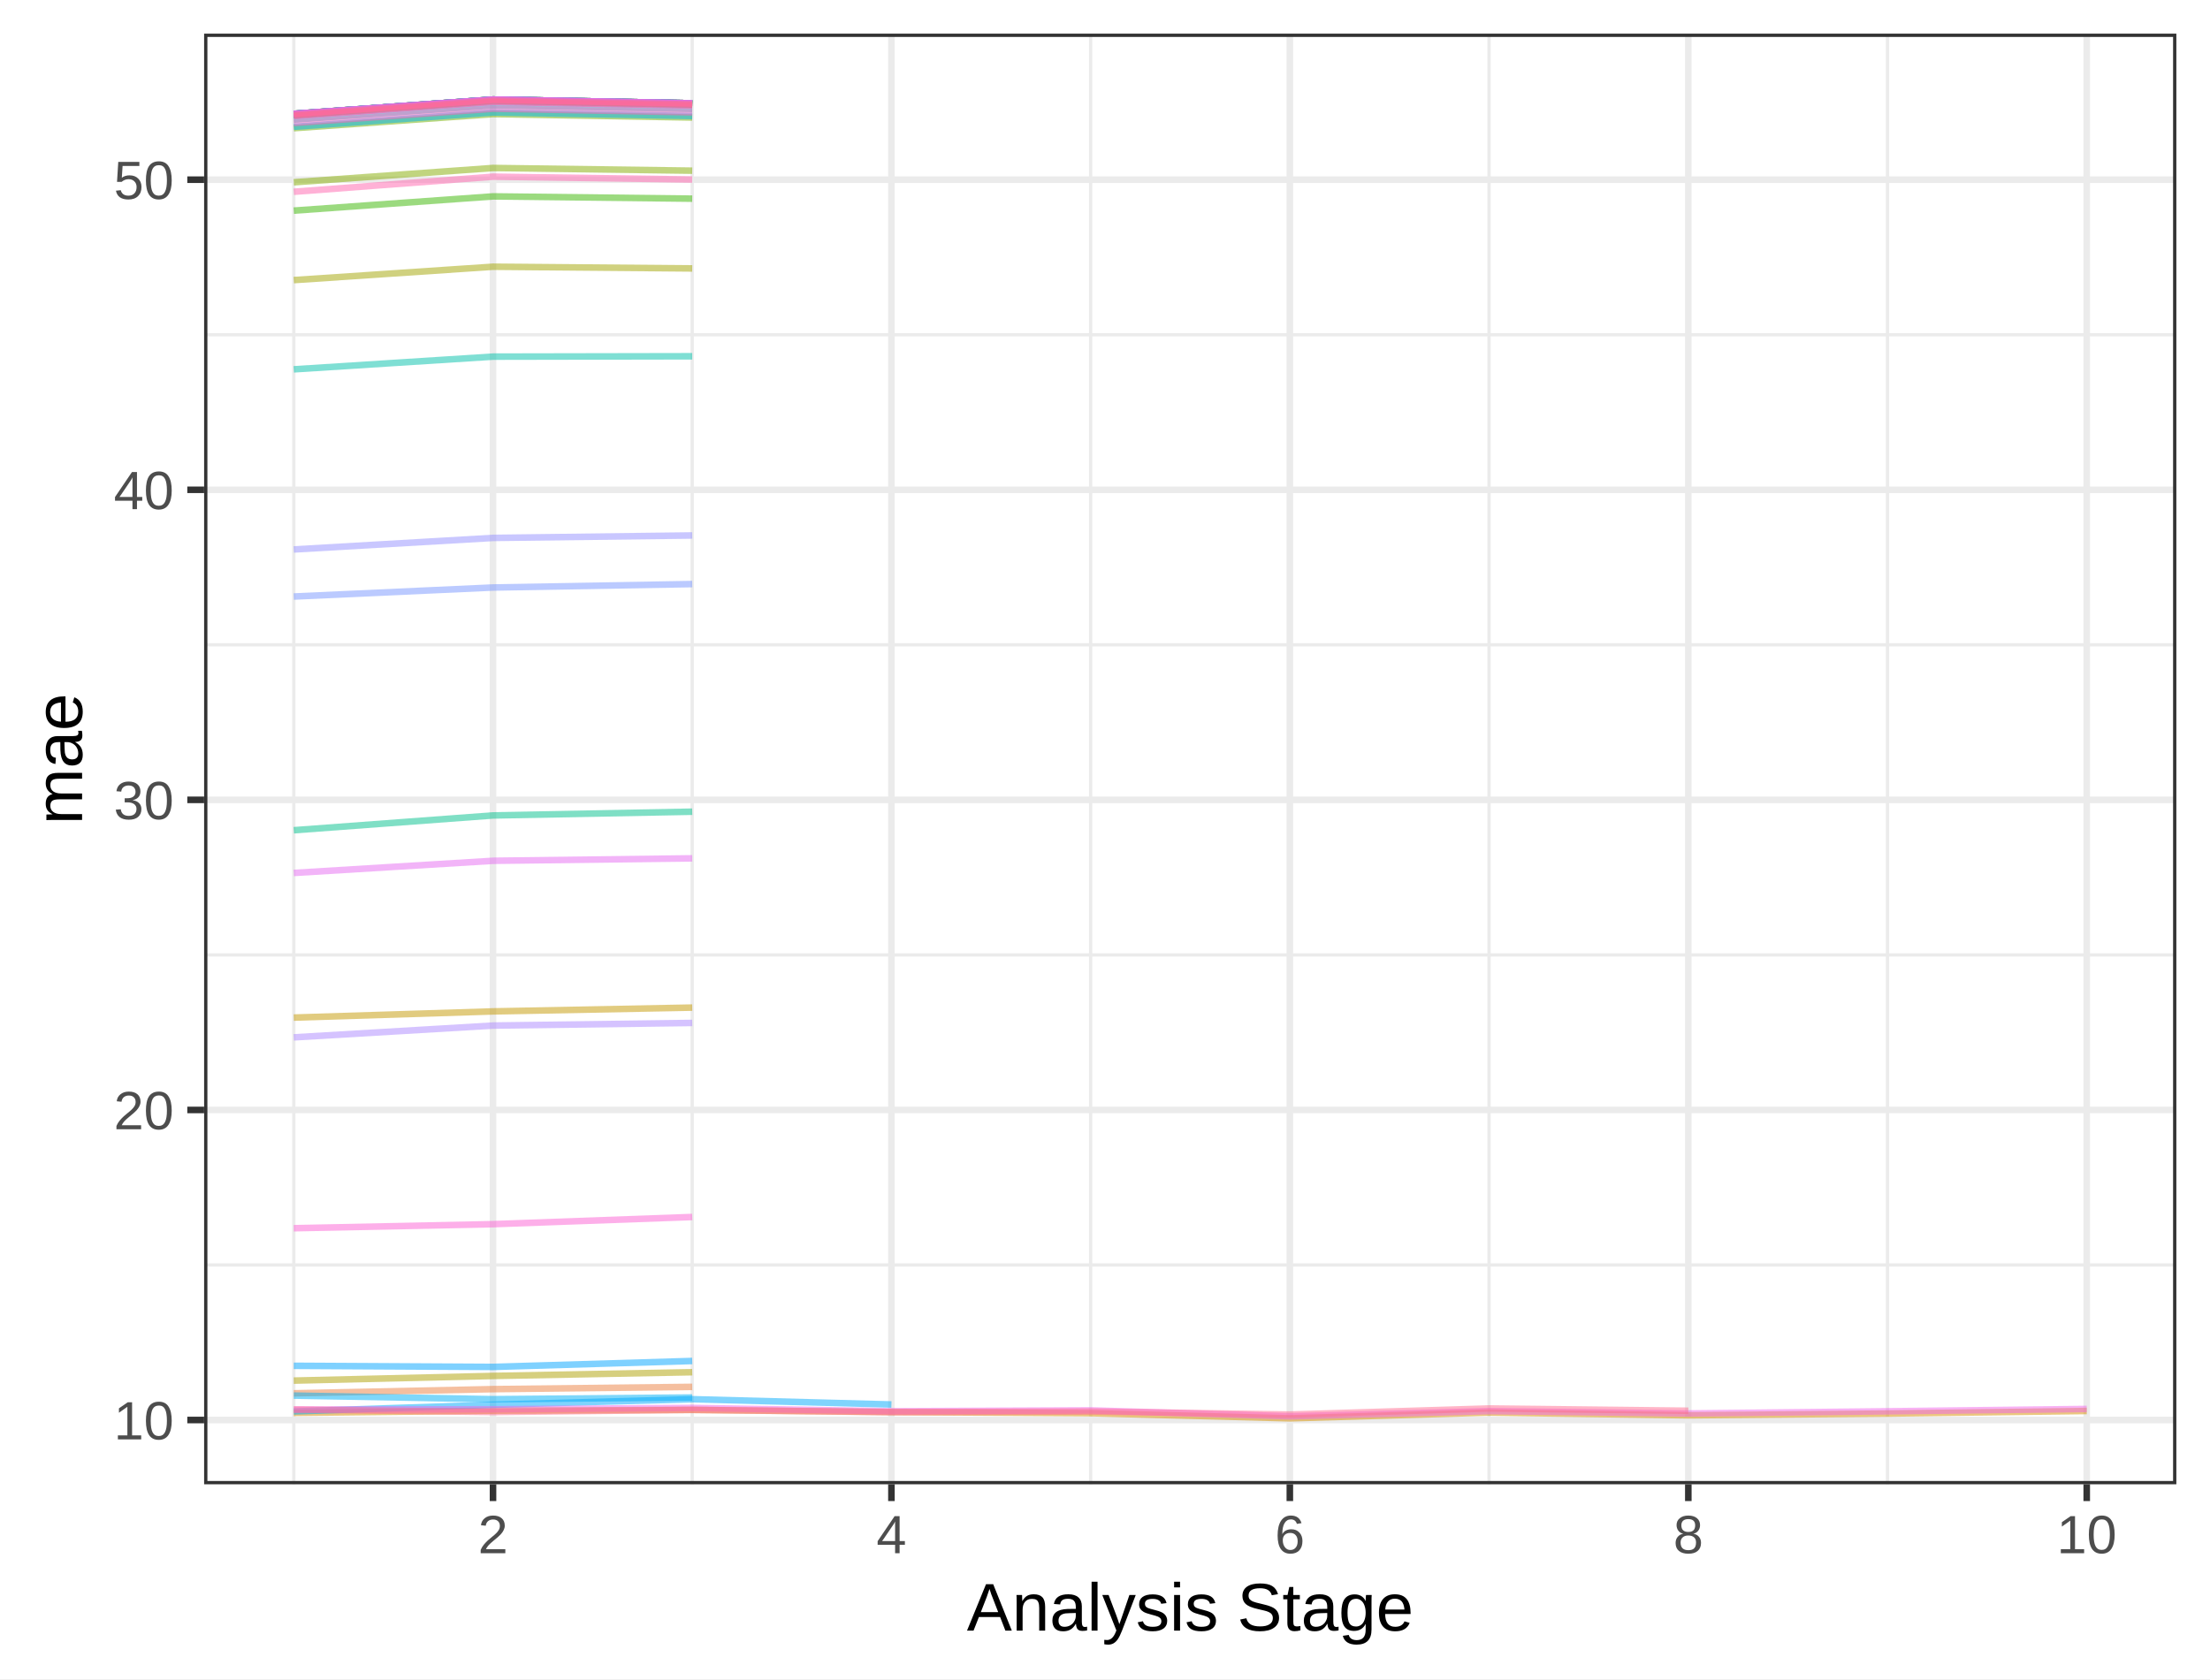
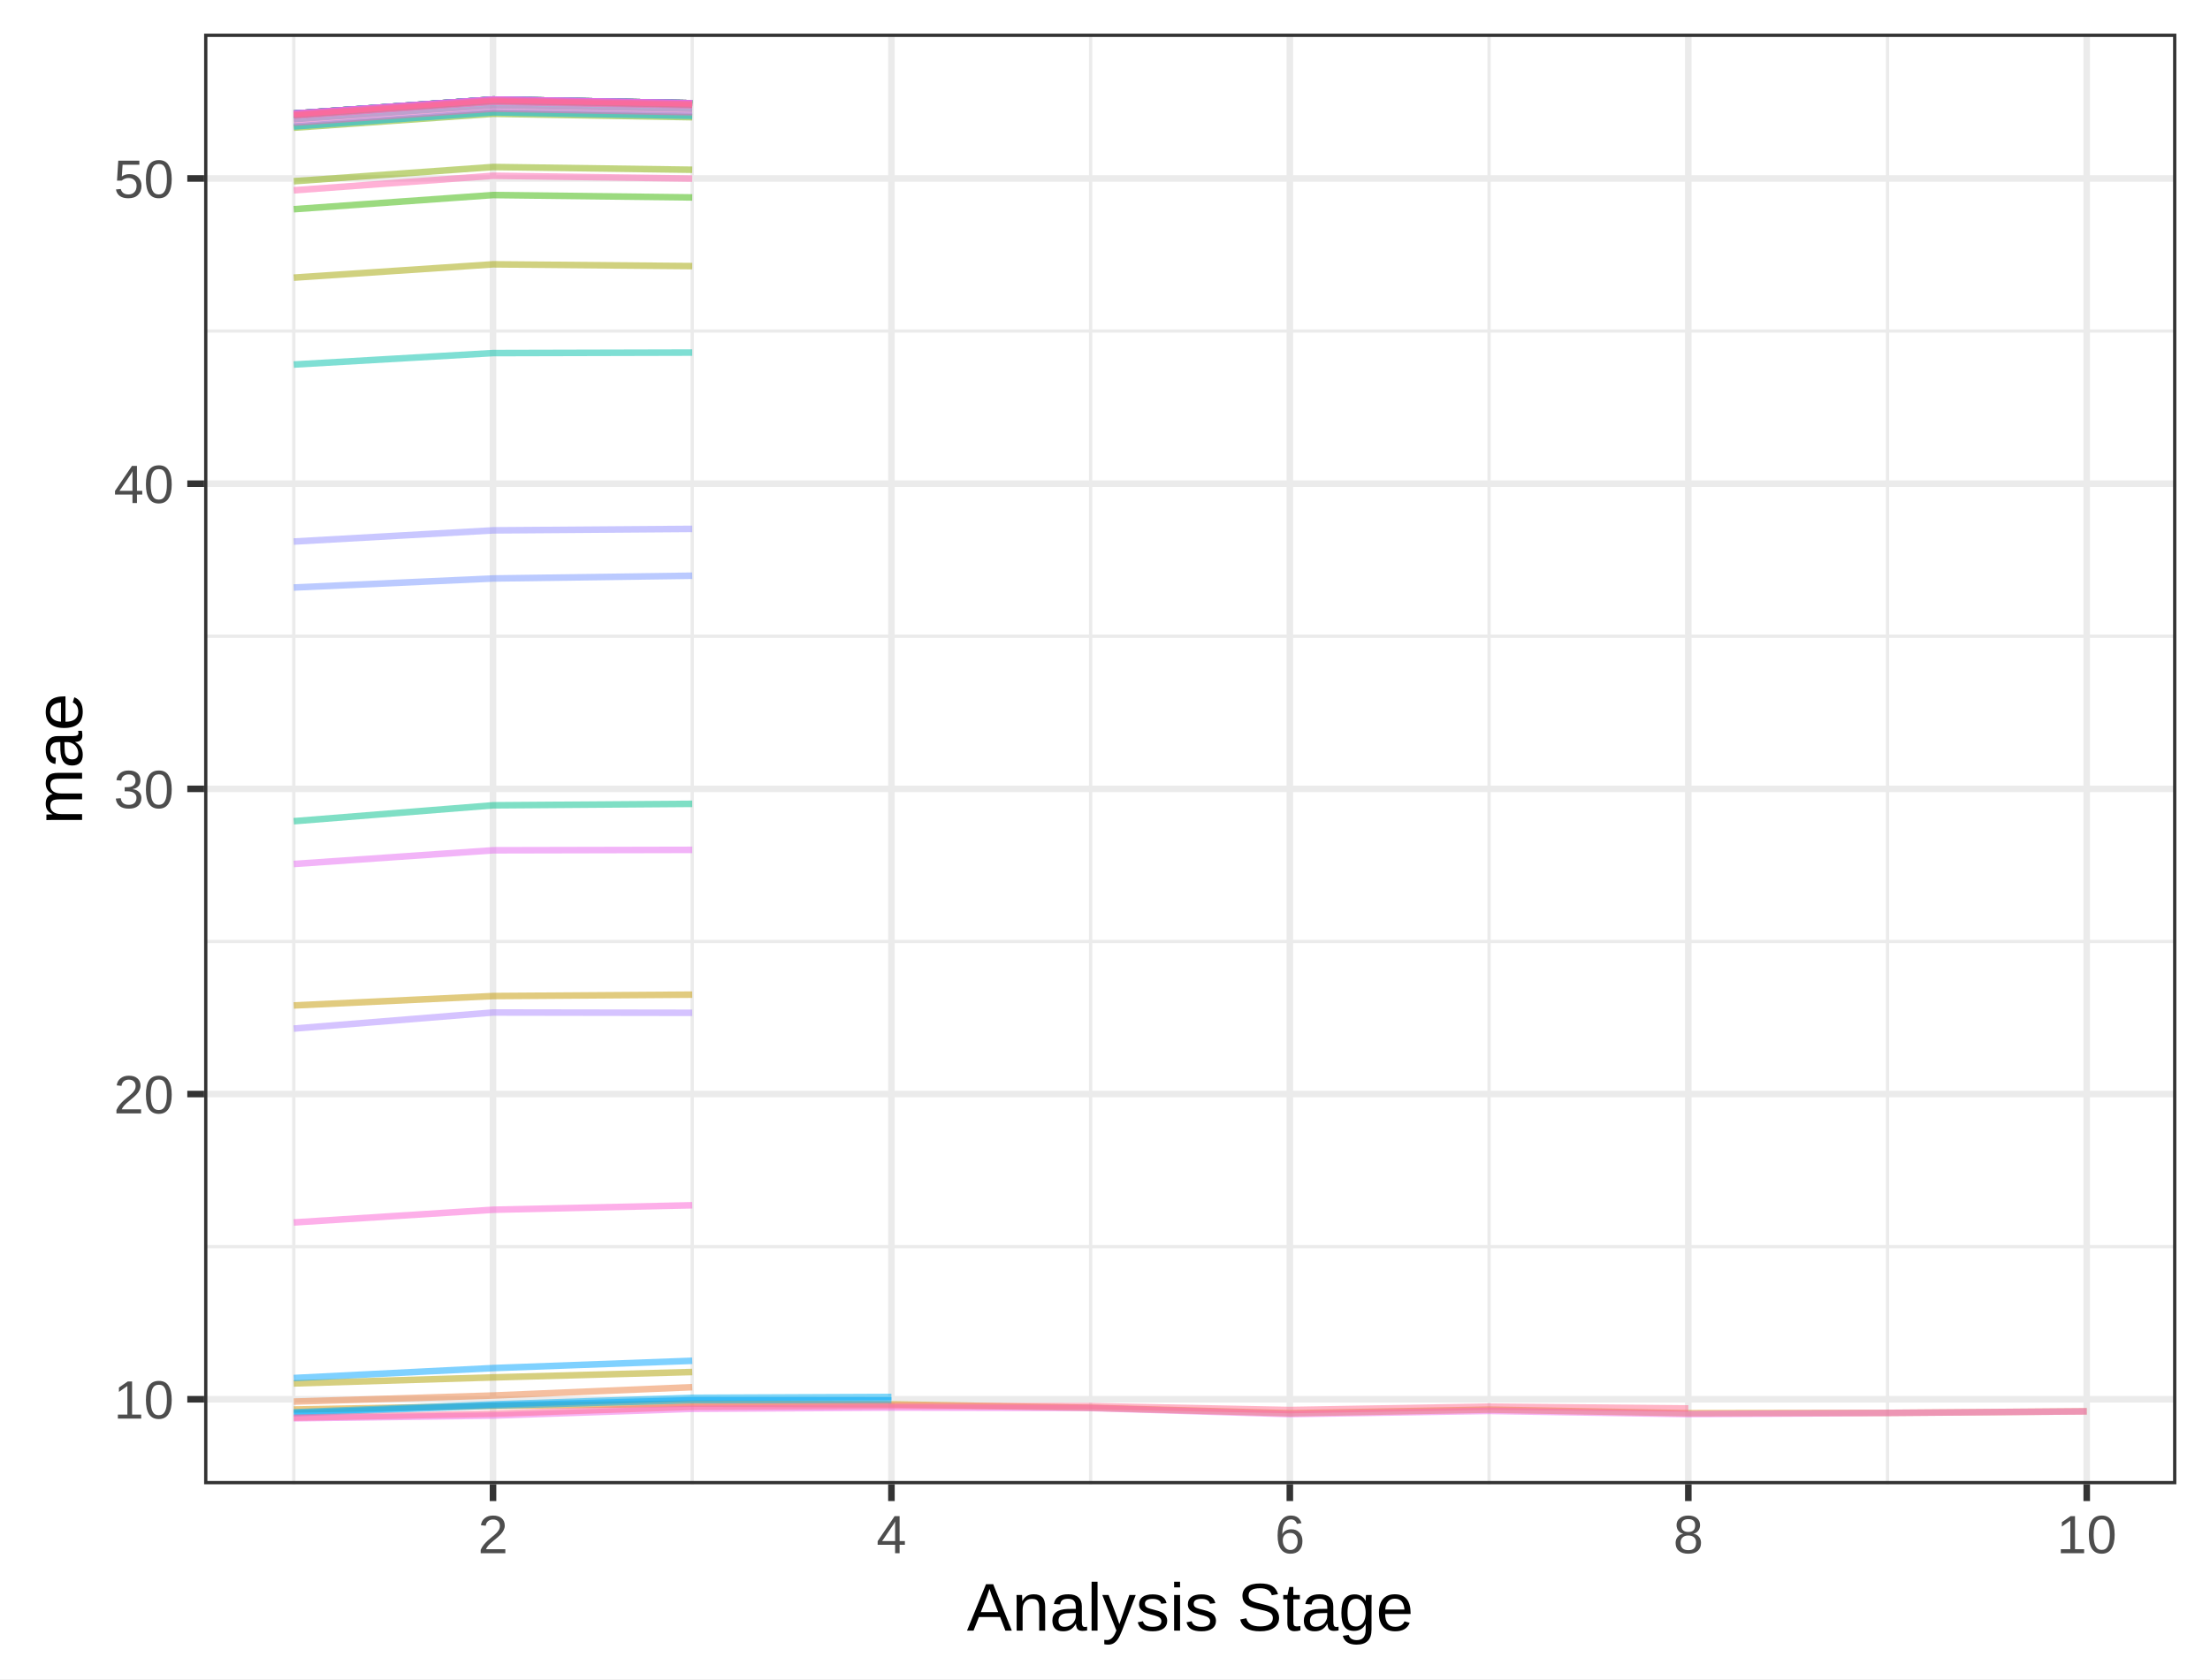
<svg xmlns="http://www.w3.org/2000/svg" class="svglite" width="360.00pt" height="273.60pt" viewBox="0 0 360.00 273.60">
  <defs>
    <style type="text/css">
    .svglite line, .svglite polyline, .svglite polygon, .svglite path, .svglite rect, .svglite circle {
      fill: none;
      stroke: #000000;
      stroke-linecap: round;
      stroke-linejoin: round;
      stroke-miterlimit: 10.00;
    }
    .svglite text {
      white-space: pre;
    }
  </style>
  </defs>
  <rect width="100%" height="100%" style="stroke: none; fill: #FFFFFF;" />
  <defs>
    <clipPath id="cpMC4wMHwzNjAuMDB8MC4wMHwyNzMuNjA=">
      <rect x="0.00" y="0.00" width="360.00" height="273.60" />
    </clipPath>
  </defs>
  <g clip-path="url(#cpMC4wMHwzNjAuMDB8MC4wMHwyNzMuNjA=)">
    <rect x="0.00" y="-0" width="360.00" height="273.60" style="stroke-width: 1.07; stroke: #FFFFFF; fill: #FFFFFF;" />
  </g>
  <defs>
    <clipPath id="cpMzMuMjV8MzU0LjUyfDUuNDh8MjQxLjg1">
      <rect x="33.25" y="5.48" width="321.27" height="236.37" />
    </clipPath>
  </defs>
  <g clip-path="url(#cpMzMuMjV8MzU0LjUyfDUuNDh8MjQxLjg1)">
    <rect x="33.25" y="5.48" width="321.27" height="236.37" style="stroke-width: 1.07; stroke: none; fill: #FFFFFF;" />
-     <polyline points="33.25,206.12 354.52,206.12 " style="stroke-width: 0.53; stroke: #EBEBEB; stroke-linecap: butt;" />
-     <polyline points="33.25,155.60 354.52,155.60 " style="stroke-width: 0.53; stroke: #EBEBEB; stroke-linecap: butt;" />
-     <polyline points="33.25,105.07 354.52,105.07 " style="stroke-width: 0.53; stroke: #EBEBEB; stroke-linecap: butt;" />
-     <polyline points="33.25,54.54 354.52,54.54 " style="stroke-width: 0.53; stroke: #EBEBEB; stroke-linecap: butt;" />
+     <polyline points="33.25,203.13 354.52,203.13 " style="stroke-width: 0.53; stroke: #EBEBEB; stroke-linecap: butt;" />
+     <polyline points="33.25,153.40 354.52,153.40 " style="stroke-width: 0.53; stroke: #EBEBEB; stroke-linecap: butt;" />
+     <polyline points="33.25,103.67 354.52,103.67 " style="stroke-width: 0.53; stroke: #EBEBEB; stroke-linecap: butt;" />
+     <polyline points="33.25,53.94 354.52,53.94 " style="stroke-width: 0.53; stroke: #EBEBEB; stroke-linecap: butt;" />
    <polyline points="47.86,241.85 47.86,5.48 " style="stroke-width: 0.53; stroke: #EBEBEB; stroke-linecap: butt;" />
    <polyline points="112.76,241.85 112.76,5.48 " style="stroke-width: 0.53; stroke: #EBEBEB; stroke-linecap: butt;" />
    <polyline points="177.66,241.85 177.66,5.48 " style="stroke-width: 0.53; stroke: #EBEBEB; stroke-linecap: butt;" />
    <polyline points="242.56,241.85 242.56,5.48 " style="stroke-width: 0.53; stroke: #EBEBEB; stroke-linecap: butt;" />
    <polyline points="307.47,241.85 307.47,5.48 " style="stroke-width: 0.53; stroke: #EBEBEB; stroke-linecap: butt;" />
-     <polyline points="33.25,231.38 354.52,231.38 " style="stroke-width: 1.07; stroke: #EBEBEB; stroke-linecap: butt;" />
-     <polyline points="33.25,180.86 354.52,180.86 " style="stroke-width: 1.07; stroke: #EBEBEB; stroke-linecap: butt;" />
-     <polyline points="33.25,130.33 354.52,130.33 " style="stroke-width: 1.07; stroke: #EBEBEB; stroke-linecap: butt;" />
-     <polyline points="33.25,79.81 354.52,79.81 " style="stroke-width: 1.07; stroke: #EBEBEB; stroke-linecap: butt;" />
-     <polyline points="33.25,29.28 354.52,29.28 " style="stroke-width: 1.07; stroke: #EBEBEB; stroke-linecap: butt;" />
+     <polyline points="33.25,228.00 354.52,228.00 " style="stroke-width: 1.07; stroke: #EBEBEB; stroke-linecap: butt;" />
+     <polyline points="33.25,178.27 354.52,178.27 " style="stroke-width: 1.07; stroke: #EBEBEB; stroke-linecap: butt;" />
+     <polyline points="33.25,128.54 354.52,128.54 " style="stroke-width: 1.07; stroke: #EBEBEB; stroke-linecap: butt;" />
+     <polyline points="33.25,78.81 354.52,78.81 " style="stroke-width: 1.07; stroke: #EBEBEB; stroke-linecap: butt;" />
+     <polyline points="33.25,29.08 354.52,29.08 " style="stroke-width: 1.07; stroke: #EBEBEB; stroke-linecap: butt;" />
    <polyline points="80.31,241.85 80.31,5.48 " style="stroke-width: 1.07; stroke: #EBEBEB; stroke-linecap: butt;" />
    <polyline points="145.21,241.85 145.21,5.48 " style="stroke-width: 1.07; stroke: #EBEBEB; stroke-linecap: butt;" />
    <polyline points="210.11,241.85 210.11,5.48 " style="stroke-width: 1.07; stroke: #EBEBEB; stroke-linecap: butt;" />
    <polyline points="275.02,241.85 275.02,5.48 " style="stroke-width: 1.07; stroke: #EBEBEB; stroke-linecap: butt;" />
    <polyline points="339.92,241.85 339.92,5.48 " style="stroke-width: 1.07; stroke: #EBEBEB; stroke-linecap: butt;" />
-     <polyline points="47.86,18.55 80.31,16.22 112.76,16.83 " style="stroke-width: 1.07; stroke: #F8766D; stroke-opacity: 0.50; stroke-linecap: butt;" />
-     <polyline points="47.86,18.60 80.31,16.27 112.76,16.88 " style="stroke-width: 1.07; stroke: #F37B59; stroke-opacity: 0.50; stroke-linecap: butt;" />
-     <polyline points="47.86,227.03 80.31,226.35 112.76,225.98 " style="stroke-width: 1.07; stroke: #ED8141; stroke-opacity: 0.50; stroke-linecap: butt;" />
-     <polyline points="47.86,18.55 80.31,16.22 112.76,16.83 " style="stroke-width: 1.07; stroke: #E7861B; stroke-opacity: 0.50; stroke-linecap: butt;" />
-     <polyline points="47.86,18.55 80.31,16.22 112.76,16.83 " style="stroke-width: 1.07; stroke: #E08B00; stroke-opacity: 0.50; stroke-linecap: butt;" />
-     <polyline points="47.86,230.22 80.31,229.86 112.76,229.73 145.21,230.08 177.66,230.27 210.11,231.11 242.56,230.17 275.02,230.62 307.47,230.33 339.92,229.91 " style="stroke-width: 1.07; stroke: #D89000; stroke-opacity: 0.50; stroke-linecap: butt;" />
-     <polyline points="47.86,18.55 80.31,16.22 112.76,16.83 " style="stroke-width: 1.07; stroke: #CF9400; stroke-opacity: 0.50; stroke-linecap: butt;" />
-     <polyline points="47.86,165.81 80.31,164.80 112.76,164.18 " style="stroke-width: 1.07; stroke: #C59900; stroke-opacity: 0.50; stroke-linecap: butt;" />
-     <polyline points="47.86,18.70 80.31,16.37 112.76,16.97 " style="stroke-width: 1.07; stroke: #BB9D00; stroke-opacity: 0.50; stroke-linecap: butt;" />
-     <polyline points="47.86,224.96 80.31,224.20 112.76,223.59 " style="stroke-width: 1.07; stroke: #AFA100; stroke-opacity: 0.50; stroke-linecap: butt;" />
-     <polyline points="47.86,45.64 80.31,43.46 112.76,43.74 " style="stroke-width: 1.07; stroke: #A3A500; stroke-opacity: 0.50; stroke-linecap: butt;" />
-     <polyline points="47.86,18.68 80.31,16.35 112.76,16.96 " style="stroke-width: 1.07; stroke: #95A900; stroke-opacity: 0.50; stroke-linecap: butt;" />
-     <polyline points="47.86,29.70 80.31,27.37 112.76,27.81 " style="stroke-width: 1.07; stroke: #85AD00; stroke-opacity: 0.50; stroke-linecap: butt;" />
-     <polyline points="47.86,20.89 80.31,18.59 112.76,19.15 " style="stroke-width: 1.07; stroke: #72B000; stroke-opacity: 0.50; stroke-linecap: butt;" />
-     <polyline points="47.86,18.55 80.31,16.22 112.76,16.83 " style="stroke-width: 1.07; stroke: #5BB300; stroke-opacity: 0.50; stroke-linecap: butt;" />
-     <polyline points="47.86,34.32 80.31,32.00 112.76,32.37 " style="stroke-width: 1.07; stroke: #39B600; stroke-opacity: 0.50; stroke-linecap: butt;" />
-     <polyline points="47.86,18.56 80.31,16.23 112.76,16.83 " style="stroke-width: 1.07; stroke: #00B81F; stroke-opacity: 0.50; stroke-linecap: butt;" />
-     <polyline points="47.86,18.76 80.31,16.43 112.76,17.03 " style="stroke-width: 1.07; stroke: #00BA42; stroke-opacity: 0.50; stroke-linecap: butt;" />
-     <polyline points="47.86,18.56 80.31,16.23 112.76,16.84 " style="stroke-width: 1.07; stroke: #00BC59; stroke-opacity: 0.50; stroke-linecap: butt;" />
-     <polyline points="47.86,18.58 80.31,16.25 112.76,16.85 " style="stroke-width: 1.07; stroke: #00BE6C; stroke-opacity: 0.50; stroke-linecap: butt;" />
-     <polyline points="47.86,18.55 80.31,16.22 112.76,16.83 " style="stroke-width: 1.07; stroke: #00BF7D; stroke-opacity: 0.50; stroke-linecap: butt;" />
-     <polyline points="47.86,135.28 80.31,132.87 112.76,132.26 " style="stroke-width: 1.07; stroke: #00C08D; stroke-opacity: 0.50; stroke-linecap: butt;" />
-     <polyline points="47.86,18.58 80.31,16.25 112.76,16.86 " style="stroke-width: 1.07; stroke: #00C19C; stroke-opacity: 0.50; stroke-linecap: butt;" />
-     <polyline points="47.86,60.18 80.31,58.11 112.76,58.05 " style="stroke-width: 1.07; stroke: #00C1AA; stroke-opacity: 0.50; stroke-linecap: butt;" />
-     <polyline points="47.86,18.56 80.31,16.22 112.76,16.83 " style="stroke-width: 1.07; stroke: #00C0B8; stroke-opacity: 0.50; stroke-linecap: butt;" />
-     <polyline points="47.86,19.49 80.31,17.17 112.76,17.75 " style="stroke-width: 1.07; stroke: #00BFC4; stroke-opacity: 0.50; stroke-linecap: butt;" />
-     <polyline points="47.86,18.55 80.31,16.22 112.76,16.83 " style="stroke-width: 1.07; stroke: #00BDD0; stroke-opacity: 0.50; stroke-linecap: butt;" />
-     <polyline points="47.86,18.75 80.31,16.42 112.76,17.02 " style="stroke-width: 1.07; stroke: #00BBDB; stroke-opacity: 0.50; stroke-linecap: butt;" />
-     <polyline points="47.86,18.56 80.31,16.22 112.76,16.83 " style="stroke-width: 1.07; stroke: #00B8E5; stroke-opacity: 0.50; stroke-linecap: butt;" />
-     <polyline points="47.86,20.66 80.31,18.32 112.76,18.90 " style="stroke-width: 1.07; stroke: #00B4EF; stroke-opacity: 0.50; stroke-linecap: butt;" />
-     <polyline points="47.86,227.40 80.31,227.99 112.76,227.71 " style="stroke-width: 1.07; stroke: #00B0F6; stroke-opacity: 0.50; stroke-linecap: butt;" />
-     <polyline points="47.86,229.98 80.31,228.89 112.76,227.99 145.21,228.85 " style="stroke-width: 1.07; stroke: #00ABFD; stroke-opacity: 0.50; stroke-linecap: butt;" />
-     <polyline points="47.86,222.55 80.31,222.73 112.76,221.76 " style="stroke-width: 1.07; stroke: #00A5FF; stroke-opacity: 0.50; stroke-linecap: butt;" />
-     <polyline points="47.86,18.55 80.31,16.22 112.76,16.83 " style="stroke-width: 1.07; stroke: #529EFF; stroke-opacity: 0.50; stroke-linecap: butt;" />
-     <polyline points="47.86,97.20 80.31,95.73 112.76,95.17 " style="stroke-width: 1.07; stroke: #7997FF; stroke-opacity: 0.50; stroke-linecap: butt;" />
-     <polyline points="47.86,89.53 80.31,87.65 112.76,87.25 " style="stroke-width: 1.07; stroke: #9590FF; stroke-opacity: 0.50; stroke-linecap: butt;" />
-     <polyline points="47.86,169.03 80.31,167.11 112.76,166.68 " style="stroke-width: 1.07; stroke: #AC88FF; stroke-opacity: 0.50; stroke-linecap: butt;" />
-     <polyline points="47.86,18.55 80.31,16.22 112.76,16.83 " style="stroke-width: 1.07; stroke: #BF80FF; stroke-opacity: 0.50; stroke-linecap: butt;" />
-     <polyline points="47.86,18.55 80.31,16.22 112.76,16.83 " style="stroke-width: 1.07; stroke: #CF78FF; stroke-opacity: 0.50; stroke-linecap: butt;" />
-     <polyline points="47.86,18.56 80.31,16.23 112.76,16.83 " style="stroke-width: 1.07; stroke: #DC71FA; stroke-opacity: 0.50; stroke-linecap: butt;" />
-     <polyline points="47.86,142.24 80.31,140.26 112.76,139.86 " style="stroke-width: 1.07; stroke: #E76BF3; stroke-opacity: 0.50; stroke-linecap: butt;" />
-     <polyline points="47.86,229.67 80.31,229.63 112.76,229.41 145.21,229.95 177.66,229.81 210.11,230.78 242.56,229.93 275.02,230.31 307.47,229.96 339.92,229.58 " style="stroke-width: 1.07; stroke: #F066EA; stroke-opacity: 0.50; stroke-linecap: butt;" />
-     <polyline points="47.86,18.95 80.31,16.62 112.76,17.22 " style="stroke-width: 1.07; stroke: #F763E0; stroke-opacity: 0.50; stroke-linecap: butt;" />
-     <polyline points="47.86,200.13 80.31,199.47 112.76,198.30 " style="stroke-width: 1.07; stroke: #FC61D5; stroke-opacity: 0.50; stroke-linecap: butt;" />
-     <polyline points="47.86,18.55 80.31,16.22 112.76,16.83 " style="stroke-width: 1.07; stroke: #FF61C9; stroke-opacity: 0.50; stroke-linecap: butt;" />
-     <polyline points="47.86,20.05 80.31,17.72 112.76,18.31 " style="stroke-width: 1.07; stroke: #FF62BC; stroke-opacity: 0.50; stroke-linecap: butt;" />
-     <polyline points="47.86,31.25 80.31,28.79 112.76,29.25 " style="stroke-width: 1.07; stroke: #FF65AE; stroke-opacity: 0.50; stroke-linecap: butt;" />
-     <polyline points="47.86,18.93 80.31,16.60 112.76,17.20 " style="stroke-width: 1.07; stroke: #FF689F; stroke-opacity: 0.50; stroke-linecap: butt;" />
-     <polyline points="47.86,229.68 80.31,230.08 112.76,229.73 145.21,230.11 177.66,229.99 210.11,230.49 242.56,229.50 275.02,229.87 " style="stroke-width: 1.07; stroke: #FF6C90; stroke-opacity: 0.50; stroke-linecap: butt;" />
-     <polyline points="47.86,18.73 80.31,16.40 112.76,17.00 " style="stroke-width: 1.07; stroke: #FC717F; stroke-opacity: 0.50; stroke-linecap: butt;" />
+     <polyline points="47.86,18.52 80.31,16.22 112.76,16.82 " style="stroke-width: 1.07; stroke: #F8766D; stroke-opacity: 0.50; stroke-linecap: butt;" />
+     <polyline points="47.86,18.57 80.31,16.27 112.76,16.87 " style="stroke-width: 1.07; stroke: #F37B59; stroke-opacity: 0.50; stroke-linecap: butt;" />
+     <polyline points="47.86,228.38 80.31,227.39 112.76,226.03 " style="stroke-width: 1.07; stroke: #ED8141; stroke-opacity: 0.50; stroke-linecap: butt;" />
+     <polyline points="47.86,18.52 80.31,16.22 112.76,16.82 " style="stroke-width: 1.07; stroke: #E7861B; stroke-opacity: 0.50; stroke-linecap: butt;" />
+     <polyline points="47.86,18.52 80.31,16.22 112.76,16.82 " style="stroke-width: 1.07; stroke: #E08B00; stroke-opacity: 0.50; stroke-linecap: butt;" />
+     <polyline points="47.86,229.67 80.31,229.09 112.76,228.72 145.21,228.83 177.66,229.39 210.11,230.28 242.56,229.69 275.02,230.27 307.47,230.22 339.92,229.96 " style="stroke-width: 1.07; stroke: #D89000; stroke-opacity: 0.50; stroke-linecap: butt;" />
+     <polyline points="47.86,18.52 80.31,16.22 112.76,16.82 " style="stroke-width: 1.07; stroke: #CF9400; stroke-opacity: 0.50; stroke-linecap: butt;" />
+     <polyline points="47.86,163.83 80.31,162.30 112.76,162.07 " style="stroke-width: 1.07; stroke: #C59900; stroke-opacity: 0.50; stroke-linecap: butt;" />
+     <polyline points="47.86,18.66 80.31,16.36 112.76,16.96 " style="stroke-width: 1.07; stroke: #BB9D00; stroke-opacity: 0.50; stroke-linecap: butt;" />
+     <polyline points="47.86,225.42 80.31,224.44 112.76,223.56 " style="stroke-width: 1.07; stroke: #AFA100; stroke-opacity: 0.50; stroke-linecap: butt;" />
+     <polyline points="47.86,45.24 80.31,43.07 112.76,43.36 " style="stroke-width: 1.07; stroke: #A3A500; stroke-opacity: 0.50; stroke-linecap: butt;" />
+     <polyline points="47.86,18.65 80.31,16.35 112.76,16.95 " style="stroke-width: 1.07; stroke: #95A900; stroke-opacity: 0.50; stroke-linecap: butt;" />
+     <polyline points="47.86,29.53 80.31,27.21 112.76,27.66 " style="stroke-width: 1.07; stroke: #85AD00; stroke-opacity: 0.50; stroke-linecap: butt;" />
+     <polyline points="47.86,20.81 80.31,18.54 112.76,19.10 " style="stroke-width: 1.07; stroke: #72B000; stroke-opacity: 0.50; stroke-linecap: butt;" />
+     <polyline points="47.86,18.52 80.31,16.22 112.76,16.82 " style="stroke-width: 1.07; stroke: #5BB300; stroke-opacity: 0.50; stroke-linecap: butt;" />
+     <polyline points="47.86,34.09 80.31,31.78 112.76,32.17 " style="stroke-width: 1.07; stroke: #39B600; stroke-opacity: 0.50; stroke-linecap: butt;" />
+     <polyline points="47.86,18.52 80.31,16.23 112.76,16.82 " style="stroke-width: 1.07; stroke: #00B81F; stroke-opacity: 0.50; stroke-linecap: butt;" />
+     <polyline points="47.86,18.72 80.31,16.43 112.76,17.02 " style="stroke-width: 1.07; stroke: #00BA42; stroke-opacity: 0.50; stroke-linecap: butt;" />
+     <polyline points="47.86,18.53 80.31,16.23 112.76,16.83 " style="stroke-width: 1.07; stroke: #00BC59; stroke-opacity: 0.50; stroke-linecap: butt;" />
+     <polyline points="47.86,18.54 80.31,16.25 112.76,16.84 " style="stroke-width: 1.07; stroke: #00BE6C; stroke-opacity: 0.50; stroke-linecap: butt;" />
+     <polyline points="47.86,18.52 80.31,16.22 112.76,16.82 " style="stroke-width: 1.07; stroke: #00BF7D; stroke-opacity: 0.50; stroke-linecap: butt;" />
+     <polyline points="47.86,133.81 80.31,131.22 112.76,130.98 " style="stroke-width: 1.07; stroke: #00C08D; stroke-opacity: 0.50; stroke-linecap: butt;" />
+     <polyline points="47.86,18.54 80.31,16.25 112.76,16.85 " style="stroke-width: 1.07; stroke: #00C19C; stroke-opacity: 0.50; stroke-linecap: butt;" />
+     <polyline points="47.86,59.40 80.31,57.53 112.76,57.45 " style="stroke-width: 1.07; stroke: #00C1AA; stroke-opacity: 0.50; stroke-linecap: butt;" />
+     <polyline points="47.86,18.52 80.31,16.22 112.76,16.82 " style="stroke-width: 1.07; stroke: #00C0B8; stroke-opacity: 0.50; stroke-linecap: butt;" />
+     <polyline points="47.86,19.43 80.31,17.15 112.76,17.73 " style="stroke-width: 1.07; stroke: #00BFC4; stroke-opacity: 0.50; stroke-linecap: butt;" />
+     <polyline points="47.86,18.52 80.31,16.22 112.76,16.82 " style="stroke-width: 1.07; stroke: #00BDD0; stroke-opacity: 0.50; stroke-linecap: butt;" />
+     <polyline points="47.86,18.71 80.31,16.41 112.76,17.01 " style="stroke-width: 1.07; stroke: #00BBDB; stroke-opacity: 0.50; stroke-linecap: butt;" />
+     <polyline points="47.86,18.52 80.31,16.22 112.76,16.82 " style="stroke-width: 1.07; stroke: #00B8E5; stroke-opacity: 0.50; stroke-linecap: butt;" />
+     <polyline points="47.86,20.60 80.31,18.30 112.76,18.87 " style="stroke-width: 1.07; stroke: #00B4EF; stroke-opacity: 0.50; stroke-linecap: butt;" />
+     <polyline points="47.86,230.12 80.31,228.83 112.76,227.76 145.21,227.62 " style="stroke-width: 1.07; stroke: #00B0F6; stroke-opacity: 0.50; stroke-linecap: butt;" />
+     <polyline points="47.86,230.28 80.31,229.03 112.76,228.15 145.21,228.19 " style="stroke-width: 1.07; stroke: #00ABFD; stroke-opacity: 0.50; stroke-linecap: butt;" />
+     <polyline points="47.86,224.54 80.31,222.92 112.76,221.73 " style="stroke-width: 1.07; stroke: #00A5FF; stroke-opacity: 0.50; stroke-linecap: butt;" />
+     <polyline points="47.86,18.52 80.31,16.22 112.76,16.82 " style="stroke-width: 1.07; stroke: #529EFF; stroke-opacity: 0.50; stroke-linecap: butt;" />
+     <polyline points="47.86,95.73 80.31,94.26 112.76,93.81 " style="stroke-width: 1.07; stroke: #7997FF; stroke-opacity: 0.50; stroke-linecap: butt;" />
+     <polyline points="47.86,88.24 80.31,86.42 112.76,86.18 " style="stroke-width: 1.07; stroke: #9590FF; stroke-opacity: 0.50; stroke-linecap: butt;" />
+     <polyline points="47.86,167.60 80.31,164.98 112.76,165.03 " style="stroke-width: 1.07; stroke: #AC88FF; stroke-opacity: 0.50; stroke-linecap: butt;" />
+     <polyline points="47.86,18.52 80.31,16.22 112.76,16.82 " style="stroke-width: 1.07; stroke: #BF80FF; stroke-opacity: 0.50; stroke-linecap: butt;" />
+     <polyline points="47.86,18.52 80.31,16.22 112.76,16.82 " style="stroke-width: 1.07; stroke: #CF78FF; stroke-opacity: 0.50; stroke-linecap: butt;" />
+     <polyline points="47.86,18.52 80.31,16.23 112.76,16.82 " style="stroke-width: 1.07; stroke: #DC71FA; stroke-opacity: 0.50; stroke-linecap: butt;" />
+     <polyline points="47.86,140.78 80.31,138.55 112.76,138.48 " style="stroke-width: 1.07; stroke: #E76BF3; stroke-opacity: 0.50; stroke-linecap: butt;" />
+     <polyline points="47.86,231.11 80.31,230.66 112.76,229.56 145.21,229.36 177.66,229.43 210.11,230.42 242.56,229.90 275.02,230.42 307.47,230.23 339.92,229.97 " style="stroke-width: 1.07; stroke: #F066EA; stroke-opacity: 0.50; stroke-linecap: butt;" />
+     <polyline points="47.86,18.90 80.31,16.61 112.76,17.20 " style="stroke-width: 1.07; stroke: #F763E0; stroke-opacity: 0.50; stroke-linecap: butt;" />
+     <polyline points="47.86,199.19 80.31,197.12 112.76,196.39 " style="stroke-width: 1.07; stroke: #FC61D5; stroke-opacity: 0.50; stroke-linecap: butt;" />
+     <polyline points="47.86,18.52 80.31,16.22 112.76,16.82 " style="stroke-width: 1.07; stroke: #FF61C9; stroke-opacity: 0.50; stroke-linecap: butt;" />
+     <polyline points="47.86,19.99 80.31,17.71 112.76,18.29 " style="stroke-width: 1.07; stroke: #FF62BC; stroke-opacity: 0.50; stroke-linecap: butt;" />
+     <polyline points="47.86,31.01 80.31,28.64 112.76,29.10 " style="stroke-width: 1.07; stroke: #FF65AE; stroke-opacity: 0.50; stroke-linecap: butt;" />
+     <polyline points="47.86,18.89 80.31,16.60 112.76,17.19 " style="stroke-width: 1.07; stroke: #FF689F; stroke-opacity: 0.50; stroke-linecap: butt;" />
+     <polyline points="47.86,231.00 80.31,230.35 112.76,229.23 145.21,229.08 177.66,229.11 210.11,229.75 242.56,229.20 275.02,229.50 " style="stroke-width: 1.07; stroke: #FF6C90; stroke-opacity: 0.50; stroke-linecap: butt;" />
+     <polyline points="47.86,18.69 80.31,16.40 112.76,16.99 " style="stroke-width: 1.07; stroke: #FC717F; stroke-opacity: 0.50; stroke-linecap: butt;" />
    <rect x="33.25" y="5.48" width="321.27" height="236.37" style="stroke-width: 1.07; stroke: #333333;" />
  </g>
  <g clip-path="url(#cpMC4wMHwzNjAuMDB8MC4wMHwyNzMuNjA=)">
-     <text x="28.32" y="234.54" text-anchor="end" style="font-size: 8.80px;fill: #4D4D4D; font-family: &quot;Arial&quot;;" textLength="9.79px" lengthAdjust="spacingAndGlyphs">10</text>
-     <text x="28.32" y="184.01" text-anchor="end" style="font-size: 8.80px;fill: #4D4D4D; font-family: &quot;Arial&quot;;" textLength="9.79px" lengthAdjust="spacingAndGlyphs">20</text>
-     <text x="28.32" y="133.49" text-anchor="end" style="font-size: 8.80px;fill: #4D4D4D; font-family: &quot;Arial&quot;;" textLength="9.79px" lengthAdjust="spacingAndGlyphs">30</text>
-     <text x="28.32" y="82.96" text-anchor="end" style="font-size: 8.80px;fill: #4D4D4D; font-family: &quot;Arial&quot;;" textLength="9.79px" lengthAdjust="spacingAndGlyphs">40</text>
-     <text x="28.32" y="32.43" text-anchor="end" style="font-size: 8.80px;fill: #4D4D4D; font-family: &quot;Arial&quot;;" textLength="9.79px" lengthAdjust="spacingAndGlyphs">50</text>
-     <polyline points="30.51,231.38 33.25,231.38 " style="stroke-width: 1.07; stroke: #333333; stroke-linecap: butt;" />
-     <polyline points="30.51,180.86 33.25,180.86 " style="stroke-width: 1.07; stroke: #333333; stroke-linecap: butt;" />
-     <polyline points="30.51,130.33 33.25,130.33 " style="stroke-width: 1.07; stroke: #333333; stroke-linecap: butt;" />
-     <polyline points="30.51,79.81 33.25,79.81 " style="stroke-width: 1.07; stroke: #333333; stroke-linecap: butt;" />
-     <polyline points="30.51,29.28 33.25,29.28 " style="stroke-width: 1.07; stroke: #333333; stroke-linecap: butt;" />
+     <text x="28.32" y="231.15" text-anchor="end" style="font-size: 8.80px;fill: #4D4D4D; font-family: &quot;Arial&quot;;" textLength="9.79px" lengthAdjust="spacingAndGlyphs">10</text>
+     <text x="28.32" y="181.42" text-anchor="end" style="font-size: 8.80px;fill: #4D4D4D; font-family: &quot;Arial&quot;;" textLength="9.79px" lengthAdjust="spacingAndGlyphs">20</text>
+     <text x="28.32" y="131.69" text-anchor="end" style="font-size: 8.80px;fill: #4D4D4D; font-family: &quot;Arial&quot;;" textLength="9.79px" lengthAdjust="spacingAndGlyphs">30</text>
+     <text x="28.32" y="81.96" text-anchor="end" style="font-size: 8.80px;fill: #4D4D4D; font-family: &quot;Arial&quot;;" textLength="9.79px" lengthAdjust="spacingAndGlyphs">40</text>
+     <text x="28.32" y="32.23" text-anchor="end" style="font-size: 8.80px;fill: #4D4D4D; font-family: &quot;Arial&quot;;" textLength="9.79px" lengthAdjust="spacingAndGlyphs">50</text>
+     <polyline points="30.51,228.00 33.25,228.00 " style="stroke-width: 1.07; stroke: #333333; stroke-linecap: butt;" />
+     <polyline points="30.51,178.27 33.25,178.27 " style="stroke-width: 1.07; stroke: #333333; stroke-linecap: butt;" />
+     <polyline points="30.51,128.54 33.25,128.54 " style="stroke-width: 1.07; stroke: #333333; stroke-linecap: butt;" />
+     <polyline points="30.51,78.81 33.25,78.81 " style="stroke-width: 1.07; stroke: #333333; stroke-linecap: butt;" />
+     <polyline points="30.51,29.08 33.25,29.08 " style="stroke-width: 1.07; stroke: #333333; stroke-linecap: butt;" />
    <polyline points="80.31,244.59 80.31,241.85 " style="stroke-width: 1.07; stroke: #333333; stroke-linecap: butt;" />
    <polyline points="145.21,244.59 145.21,241.85 " style="stroke-width: 1.07; stroke: #333333; stroke-linecap: butt;" />
    <polyline points="210.11,244.59 210.11,241.85 " style="stroke-width: 1.07; stroke: #333333; stroke-linecap: butt;" />
    <polyline points="275.02,244.59 275.02,241.85 " style="stroke-width: 1.07; stroke: #333333; stroke-linecap: butt;" />
    <polyline points="339.92,244.59 339.92,241.85 " style="stroke-width: 1.07; stroke: #333333; stroke-linecap: butt;" />
    <text x="80.31" y="253.09" text-anchor="middle" style="font-size: 8.80px;fill: #4D4D4D; font-family: &quot;Arial&quot;;" textLength="4.90px" lengthAdjust="spacingAndGlyphs">2</text>
    <text x="145.21" y="253.09" text-anchor="middle" style="font-size: 8.80px;fill: #4D4D4D; font-family: &quot;Arial&quot;;" textLength="4.90px" lengthAdjust="spacingAndGlyphs">4</text>
    <text x="210.11" y="253.09" text-anchor="middle" style="font-size: 8.80px;fill: #4D4D4D; font-family: &quot;Arial&quot;;" textLength="4.90px" lengthAdjust="spacingAndGlyphs">6</text>
    <text x="275.02" y="253.09" text-anchor="middle" style="font-size: 8.80px;fill: #4D4D4D; font-family: &quot;Arial&quot;;" textLength="4.90px" lengthAdjust="spacingAndGlyphs">8</text>
    <text x="339.92" y="253.09" text-anchor="middle" style="font-size: 8.80px;fill: #4D4D4D; font-family: &quot;Arial&quot;;" textLength="9.79px" lengthAdjust="spacingAndGlyphs">10</text>
    <text x="193.89" y="265.70" text-anchor="middle" style="font-size: 11.00px; font-family: &quot;Arial&quot;;" textLength="72.76px" lengthAdjust="spacingAndGlyphs">Analysis Stage</text>
    <text transform="translate(13.37,123.67) rotate(-90)" text-anchor="middle" style="font-size: 11.00px; font-family: &quot;Arial&quot;;" textLength="21.41px" lengthAdjust="spacingAndGlyphs">mae</text>
  </g>
</svg>
